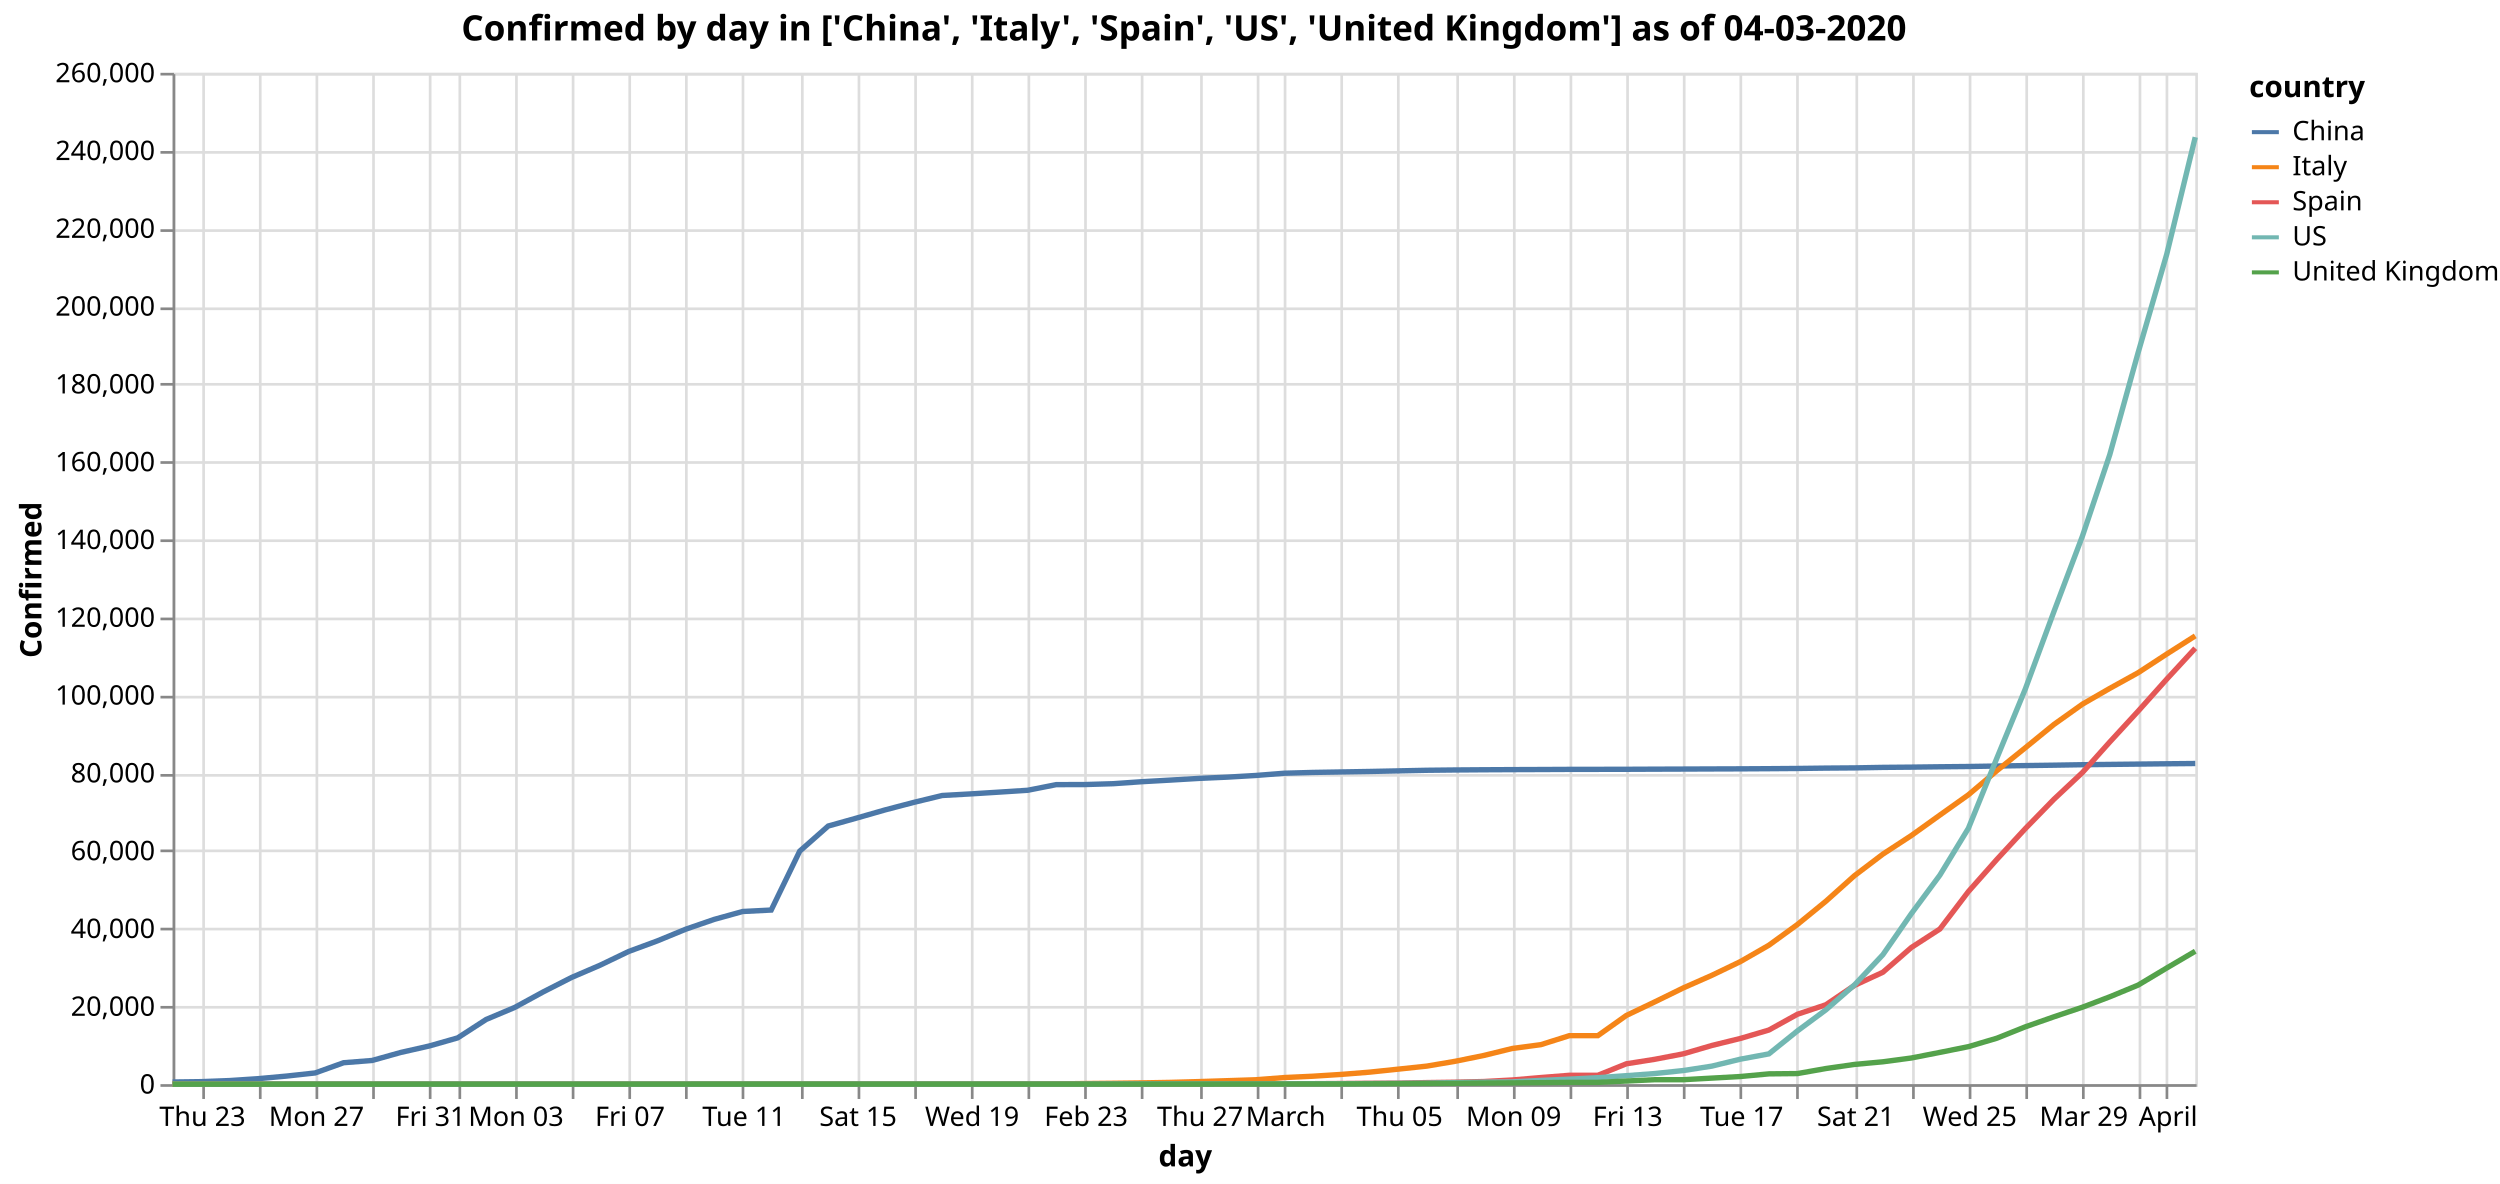
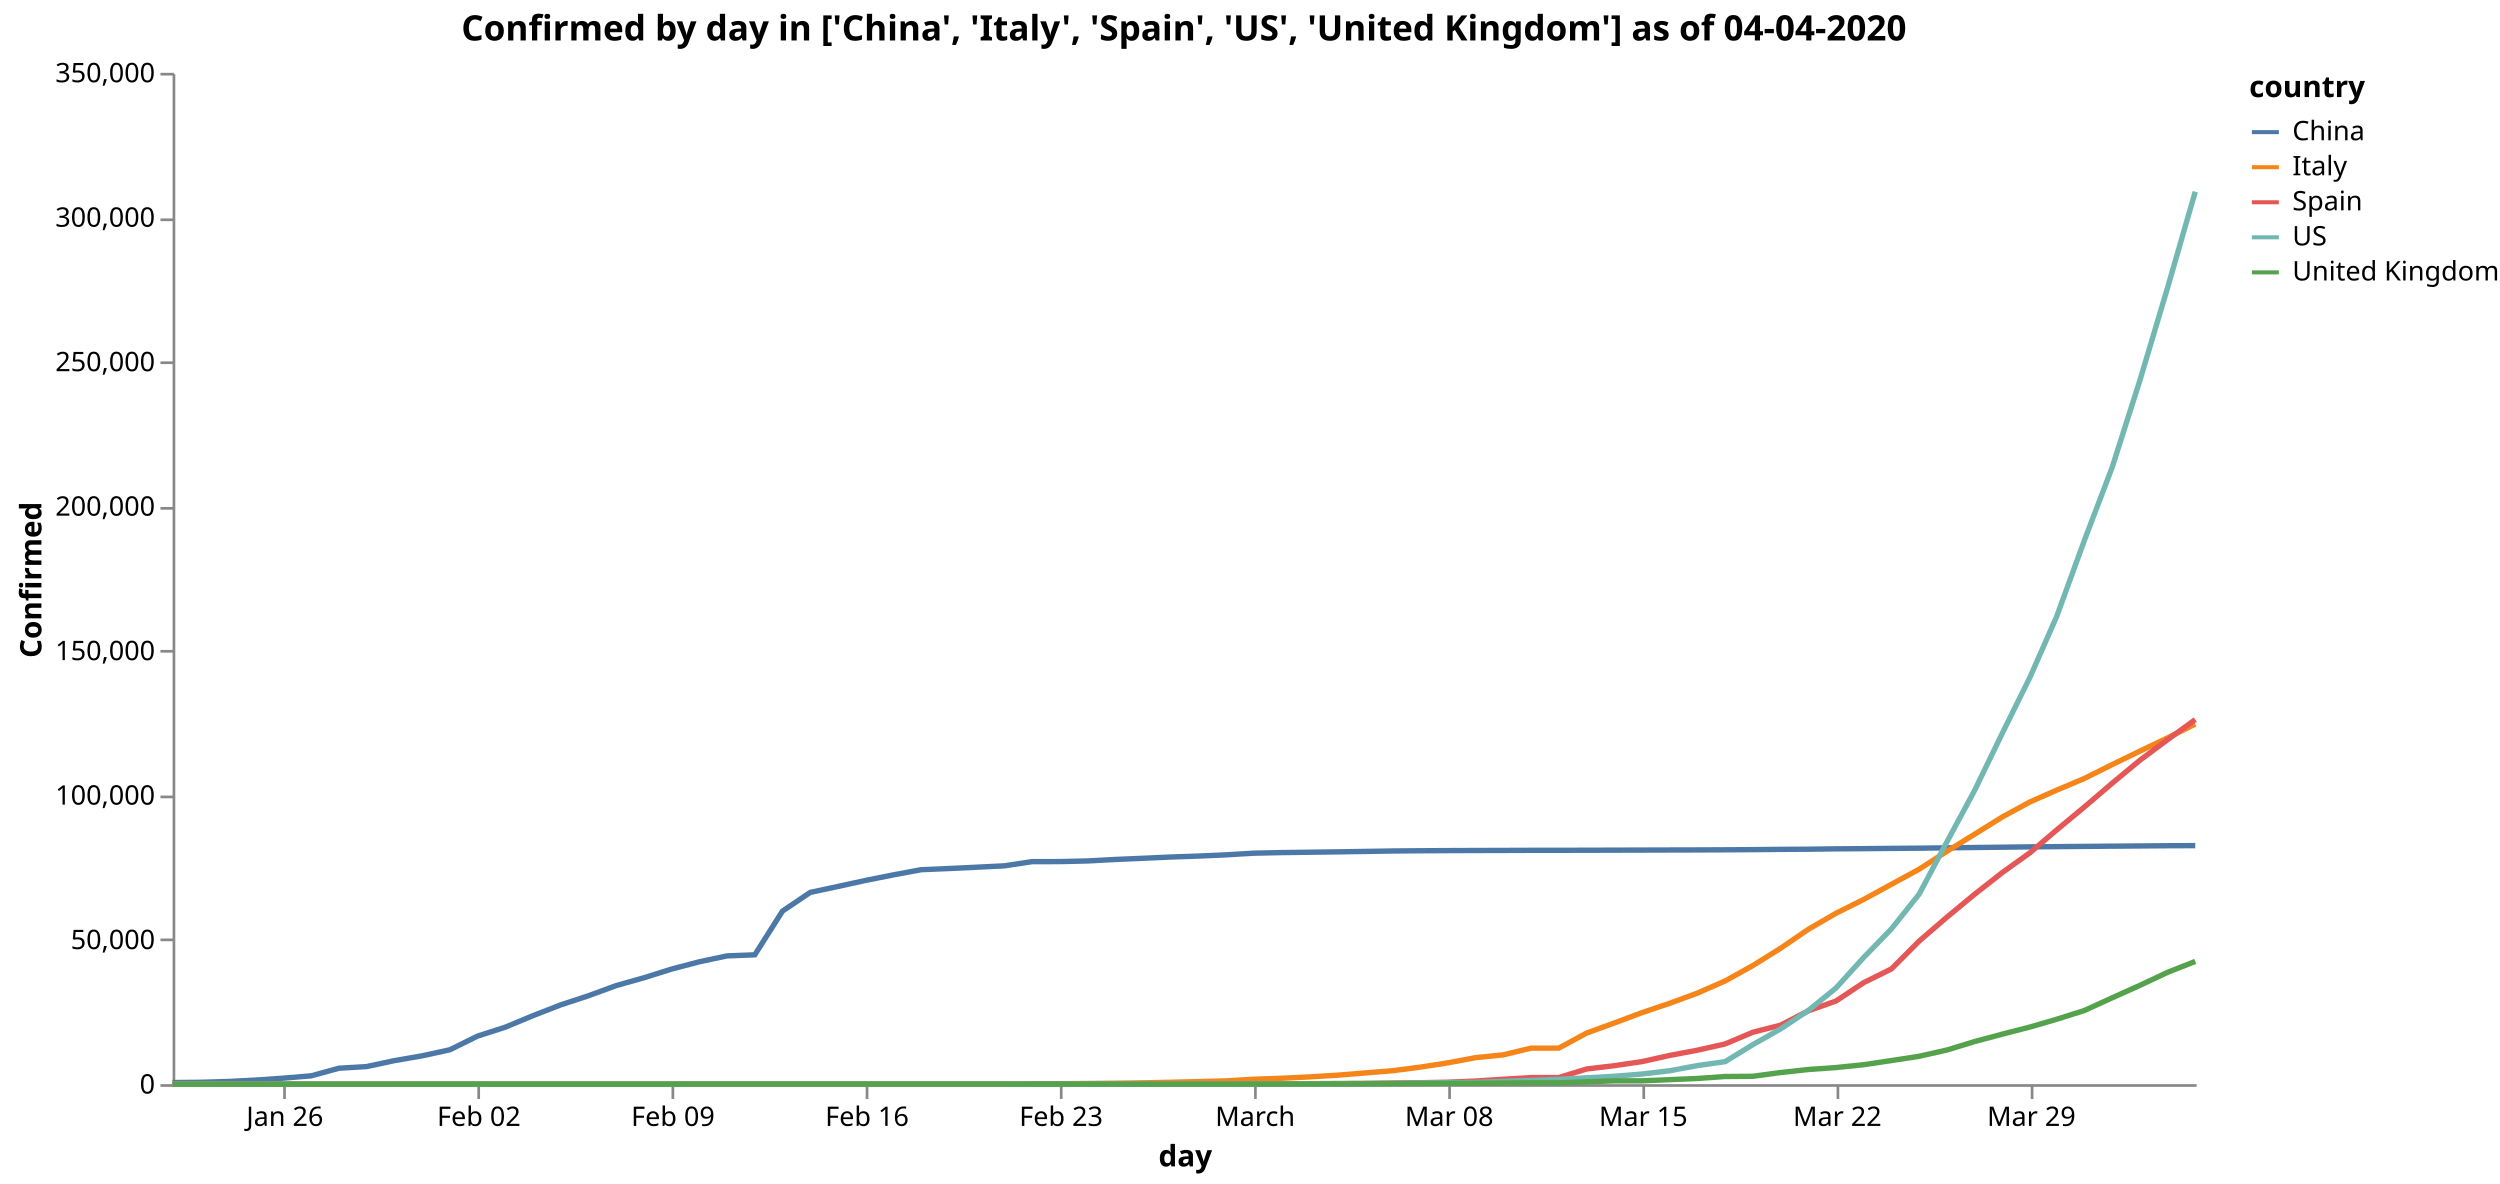
<svg xmlns="http://www.w3.org/2000/svg" class="marks" width="927" height="439" viewBox="0 0 927 439" version="1.1">
  <rect width="927" height="439" style="fill: white;" />
  <g transform="translate(64,27)">
    <g class="mark-group role-frame root">
      <g transform="translate(0,0)">
-         <path class="background" d="M0.5,0.5h750v375h-750Z" style="fill: none; stroke: #ddd;" />
+         <path class="background" d="M0,0h750v375h-750Z" style="fill: none; stroke: #ddd; stroke-width: 0;" />
        <g>
          <g class="mark-group role-axis">
            <g transform="translate(0.5,375.5)">
              <path class="background" d="M0,0h0v0h0Z" style="pointer-events: none; fill: none;" />
              <g>
-                 <g class="mark-rule role-axis-grid" style="pointer-events: none;">
-                   <line transform="translate(11,-375)" x2="0" y2="375" style="fill: none; stroke: #ddd; stroke-width: 1; opacity: 1;" />
-                   <line transform="translate(32,-375)" x2="0" y2="375" style="fill: none; stroke: #ddd; stroke-width: 1; opacity: 1;" />
-                   <line transform="translate(53,-375)" x2="0" y2="375" style="fill: none; stroke: #ddd; stroke-width: 1; opacity: 1;" />
-                   <line transform="translate(74,-375)" x2="0" y2="375" style="fill: none; stroke: #ddd; stroke-width: 1; opacity: 1;" />
-                   <line transform="translate(95,-375)" x2="0" y2="375" style="fill: none; stroke: #ddd; stroke-width: 1; opacity: 1;" />
-                   <line transform="translate(106,-375)" x2="0" y2="375" style="fill: none; stroke: #ddd; stroke-width: 1; opacity: 1;" />
-                   <line transform="translate(127,-375)" x2="0" y2="375" style="fill: none; stroke: #ddd; stroke-width: 1; opacity: 1;" />
-                   <line transform="translate(148,-375)" x2="0" y2="375" style="fill: none; stroke: #ddd; stroke-width: 1; opacity: 1;" />
-                   <line transform="translate(169,-375)" x2="0" y2="375" style="fill: none; stroke: #ddd; stroke-width: 1; opacity: 1;" />
-                   <line transform="translate(190,-375)" x2="0" y2="375" style="fill: none; stroke: #ddd; stroke-width: 1; opacity: 1;" />
-                   <line transform="translate(211,-375)" x2="0" y2="375" style="fill: none; stroke: #ddd; stroke-width: 1; opacity: 1;" />
-                   <line transform="translate(233,-375)" x2="0" y2="375" style="fill: none; stroke: #ddd; stroke-width: 1; opacity: 1;" />
-                   <line transform="translate(254,-375)" x2="0" y2="375" style="fill: none; stroke: #ddd; stroke-width: 1; opacity: 1;" />
-                   <line transform="translate(275,-375)" x2="0" y2="375" style="fill: none; stroke: #ddd; stroke-width: 1; opacity: 1;" />
-                   <line transform="translate(296,-375)" x2="0" y2="375" style="fill: none; stroke: #ddd; stroke-width: 1; opacity: 1;" />
-                   <line transform="translate(317,-375)" x2="0" y2="375" style="fill: none; stroke: #ddd; stroke-width: 1; opacity: 1;" />
-                   <line transform="translate(338,-375)" x2="0" y2="375" style="fill: none; stroke: #ddd; stroke-width: 1; opacity: 1;" />
-                   <line transform="translate(359,-375)" x2="0" y2="375" style="fill: none; stroke: #ddd; stroke-width: 1; opacity: 1;" />
-                   <line transform="translate(381,-375)" x2="0" y2="375" style="fill: none; stroke: #ddd; stroke-width: 1; opacity: 1;" />
-                   <line transform="translate(402,-375)" x2="0" y2="375" style="fill: none; stroke: #ddd; stroke-width: 1; opacity: 1;" />
-                   <line transform="translate(412,-375)" x2="0" y2="375" style="fill: none; stroke: #ddd; stroke-width: 1; opacity: 1;" />
-                   <line transform="translate(433,-375)" x2="0" y2="375" style="fill: none; stroke: #ddd; stroke-width: 1; opacity: 1;" />
-                   <line transform="translate(454,-375)" x2="0" y2="375" style="fill: none; stroke: #ddd; stroke-width: 1; opacity: 1;" />
-                   <line transform="translate(476,-375)" x2="0" y2="375" style="fill: none; stroke: #ddd; stroke-width: 1; opacity: 1;" />
-                   <line transform="translate(497,-375)" x2="0" y2="375" style="fill: none; stroke: #ddd; stroke-width: 1; opacity: 1;" />
-                   <line transform="translate(518,-375)" x2="0" y2="375" style="fill: none; stroke: #ddd; stroke-width: 1; opacity: 1;" />
-                   <line transform="translate(539,-375)" x2="0" y2="375" style="fill: none; stroke: #ddd; stroke-width: 1; opacity: 1;" />
-                   <line transform="translate(560,-375)" x2="0" y2="375" style="fill: none; stroke: #ddd; stroke-width: 1; opacity: 1;" />
-                   <line transform="translate(581,-375)" x2="0" y2="375" style="fill: none; stroke: #ddd; stroke-width: 1; opacity: 1;" />
-                   <line transform="translate(602,-375)" x2="0" y2="375" style="fill: none; stroke: #ddd; stroke-width: 1; opacity: 1;" />
-                   <line transform="translate(624,-375)" x2="0" y2="375" style="fill: none; stroke: #ddd; stroke-width: 1; opacity: 1;" />
-                   <line transform="translate(645,-375)" x2="0" y2="375" style="fill: none; stroke: #ddd; stroke-width: 1; opacity: 1;" />
-                   <line transform="translate(666,-375)" x2="0" y2="375" style="fill: none; stroke: #ddd; stroke-width: 1; opacity: 1;" />
-                   <line transform="translate(687,-375)" x2="0" y2="375" style="fill: none; stroke: #ddd; stroke-width: 1; opacity: 1;" />
-                   <line transform="translate(708,-375)" x2="0" y2="375" style="fill: none; stroke: #ddd; stroke-width: 1; opacity: 1;" />
-                   <line transform="translate(729,-375)" x2="0" y2="375" style="fill: none; stroke: #ddd; stroke-width: 1; opacity: 1;" />
-                   <line transform="translate(739,-375)" x2="0" y2="375" style="fill: none; stroke: #ddd; stroke-width: 1; opacity: 1;" />
+                 <g class="mark-rule role-axis-tick" style="pointer-events: none;">
+                   <line transform="translate(41,0)" x2="0" y2="5" style="fill: none; stroke: #888; stroke-width: 1; opacity: 1;" />
+                   <line transform="translate(113,0)" x2="0" y2="5" style="fill: none; stroke: #888; stroke-width: 1; opacity: 1;" />
+                   <line transform="translate(185,0)" x2="0" y2="5" style="fill: none; stroke: #888; stroke-width: 1; opacity: 1;" />
+                   <line transform="translate(257,0)" x2="0" y2="5" style="fill: none; stroke: #888; stroke-width: 1; opacity: 1;" />
+                   <line transform="translate(329,0)" x2="0" y2="5" style="fill: none; stroke: #888; stroke-width: 1; opacity: 1;" />
+                   <line transform="translate(401,0)" x2="0" y2="5" style="fill: none; stroke: #888; stroke-width: 1; opacity: 1;" />
+                   <line transform="translate(473,0)" x2="0" y2="5" style="fill: none; stroke: #888; stroke-width: 1; opacity: 1;" />
+                   <line transform="translate(545,0)" x2="0" y2="5" style="fill: none; stroke: #888; stroke-width: 1; opacity: 1;" />
+                   <line transform="translate(617,0)" x2="0" y2="5" style="fill: none; stroke: #888; stroke-width: 1; opacity: 1;" />
+                   <line transform="translate(689,0)" x2="0" y2="5" style="fill: none; stroke: #888; stroke-width: 1; opacity: 1;" />
+                 </g>
+                 <g class="mark-text role-axis-label" style="pointer-events: none;">
+                   <text text-anchor="middle" transform="translate(41.11936,15)" style="font-family: sans-serif; font-size: 10px; fill: #000; opacity: 1;">Jan 26</text>
+                   <text text-anchor="middle" transform="translate(113.0782,15)" style="font-family: sans-serif; font-size: 10px; fill: #000; opacity: 1;">Feb 02</text>
+                   <text text-anchor="middle" transform="translate(185.0371,15)" style="font-family: sans-serif; font-size: 10px; fill: #000; opacity: 1;">Feb 09</text>
+                   <text text-anchor="middle" transform="translate(256.996,15)" style="font-family: sans-serif; font-size: 10px; fill: #000; opacity: 1;">Feb 16</text>
+                   <text text-anchor="middle" transform="translate(328.9549,15)" style="font-family: sans-serif; font-size: 10px; fill: #000; opacity: 1;">Feb 23</text>
+                   <text text-anchor="middle" transform="translate(400.9138,15)" style="font-family: sans-serif; font-size: 10px; fill: #000; opacity: 1;">March</text>
+                   <text text-anchor="middle" transform="translate(472.8726,15)" style="font-family: sans-serif; font-size: 10px; fill: #000; opacity: 1;">Mar 08</text>
+                   <text text-anchor="middle" transform="translate(544.8315,15)" style="font-family: sans-serif; font-size: 10px; fill: #000; opacity: 1;">Mar 15</text>
+                   <text text-anchor="middle" transform="translate(616.7904,15)" style="font-family: sans-serif; font-size: 10px; fill: #000; opacity: 1;">Mar 22</text>
+                   <text text-anchor="middle" transform="translate(688.7493,15)" style="font-family: sans-serif; font-size: 10px; fill: #000; opacity: 1;">Mar 29</text>
+                 </g>
+                 <g class="mark-rule role-axis-domain" style="pointer-events: none;">
+                   <line transform="translate(0,0)" x2="750" y2="0" style="fill: none; stroke: #888; stroke-width: 1; opacity: 1;" />
+                 </g>
+                 <g class="mark-text role-axis-title" style="pointer-events: none;">
+                   <text text-anchor="middle" transform="translate(375,30)" style="font-family: sans-serif; font-size: 11px; font-weight: bold; fill: #000; opacity: 1;">day</text>
                </g>
              </g>
              <path class="foreground" d="" style="pointer-events: none; display: none; fill: none;" />
            </g>
          </g>
          <g class="mark-group role-axis">
            <g transform="translate(0.5,0.5)">
              <path class="background" d="M0,0h0v0h0Z" style="pointer-events: none; fill: none;" />
              <g>
-                 <g class="mark-rule role-axis-grid" style="pointer-events: none;">
-                   <line transform="translate(0,375)" x2="750" y2="0" style="fill: none; stroke: #ddd; stroke-width: 1; opacity: 1;" />
-                   <line transform="translate(0,346)" x2="750" y2="0" style="fill: none; stroke: #ddd; stroke-width: 1; opacity: 1;" />
-                   <line transform="translate(0,317)" x2="750" y2="0" style="fill: none; stroke: #ddd; stroke-width: 1; opacity: 1;" />
-                   <line transform="translate(0,288)" x2="750" y2="0" style="fill: none; stroke: #ddd; stroke-width: 1; opacity: 1;" />
-                   <line transform="translate(0,260)" x2="750" y2="0" style="fill: none; stroke: #ddd; stroke-width: 1; opacity: 1;" />
-                   <line transform="translate(0,231)" x2="750" y2="0" style="fill: none; stroke: #ddd; stroke-width: 1; opacity: 1;" />
-                   <line transform="translate(0,202)" x2="750" y2="0" style="fill: none; stroke: #ddd; stroke-width: 1; opacity: 1;" />
-                   <line transform="translate(0,173)" x2="750" y2="0" style="fill: none; stroke: #ddd; stroke-width: 1; opacity: 1;" />
-                   <line transform="translate(0,144)" x2="750" y2="0" style="fill: none; stroke: #ddd; stroke-width: 1; opacity: 1;" />
-                   <line transform="translate(0,115)" x2="750" y2="0" style="fill: none; stroke: #ddd; stroke-width: 1; opacity: 1;" />
-                   <line transform="translate(0,87)" x2="750" y2="0" style="fill: none; stroke: #ddd; stroke-width: 1; opacity: 1;" />
-                   <line transform="translate(0,58)" x2="750" y2="0" style="fill: none; stroke: #ddd; stroke-width: 1; opacity: 1;" />
-                   <line transform="translate(0,29)" x2="750" y2="0" style="fill: none; stroke: #ddd; stroke-width: 1; opacity: 1;" />
-                   <line transform="translate(0,0)" x2="750" y2="0" style="fill: none; stroke: #ddd; stroke-width: 1; opacity: 1;" />
-                 </g>
-               </g>
-               <path class="foreground" d="" style="pointer-events: none; display: none; fill: none;" />
-             </g>
-           </g>
-           <g class="mark-group role-axis">
-             <g transform="translate(0.5,375.5)">
-               <path class="background" d="M0,0h0v0h0Z" style="pointer-events: none; fill: none;" />
-               <g>
-                 <g class="mark-rule role-axis-tick" style="pointer-events: none;">
-                   <line transform="translate(11,0)" x2="0" y2="5" style="fill: none; stroke: #888; stroke-width: 1; opacity: 1;" />
-                   <line transform="translate(32,0)" x2="0" y2="5" style="fill: none; stroke: #888; stroke-width: 1; opacity: 1;" />
-                   <line transform="translate(53,0)" x2="0" y2="5" style="fill: none; stroke: #888; stroke-width: 1; opacity: 1;" />
-                   <line transform="translate(74,0)" x2="0" y2="5" style="fill: none; stroke: #888; stroke-width: 1; opacity: 1;" />
-                   <line transform="translate(95,0)" x2="0" y2="5" style="fill: none; stroke: #888; stroke-width: 1; opacity: 1;" />
-                   <line transform="translate(106,0)" x2="0" y2="5" style="fill: none; stroke: #888; stroke-width: 1; opacity: 1;" />
-                   <line transform="translate(127,0)" x2="0" y2="5" style="fill: none; stroke: #888; stroke-width: 1; opacity: 1;" />
-                   <line transform="translate(148,0)" x2="0" y2="5" style="fill: none; stroke: #888; stroke-width: 1; opacity: 1;" />
-                   <line transform="translate(169,0)" x2="0" y2="5" style="fill: none; stroke: #888; stroke-width: 1; opacity: 1;" />
-                   <line transform="translate(190,0)" x2="0" y2="5" style="fill: none; stroke: #888; stroke-width: 1; opacity: 1;" />
-                   <line transform="translate(211,0)" x2="0" y2="5" style="fill: none; stroke: #888; stroke-width: 1; opacity: 1;" />
-                   <line transform="translate(233,0)" x2="0" y2="5" style="fill: none; stroke: #888; stroke-width: 1; opacity: 1;" />
-                   <line transform="translate(254,0)" x2="0" y2="5" style="fill: none; stroke: #888; stroke-width: 1; opacity: 1;" />
-                   <line transform="translate(275,0)" x2="0" y2="5" style="fill: none; stroke: #888; stroke-width: 1; opacity: 1;" />
-                   <line transform="translate(296,0)" x2="0" y2="5" style="fill: none; stroke: #888; stroke-width: 1; opacity: 1;" />
-                   <line transform="translate(317,0)" x2="0" y2="5" style="fill: none; stroke: #888; stroke-width: 1; opacity: 1;" />
-                   <line transform="translate(338,0)" x2="0" y2="5" style="fill: none; stroke: #888; stroke-width: 1; opacity: 1;" />
-                   <line transform="translate(359,0)" x2="0" y2="5" style="fill: none; stroke: #888; stroke-width: 1; opacity: 1;" />
-                   <line transform="translate(381,0)" x2="0" y2="5" style="fill: none; stroke: #888; stroke-width: 1; opacity: 1;" />
-                   <line transform="translate(402,0)" x2="0" y2="5" style="fill: none; stroke: #888; stroke-width: 1; opacity: 1;" />
-                   <line transform="translate(412,0)" x2="0" y2="5" style="fill: none; stroke: #888; stroke-width: 1; opacity: 1;" />
-                   <line transform="translate(433,0)" x2="0" y2="5" style="fill: none; stroke: #888; stroke-width: 1; opacity: 1;" />
-                   <line transform="translate(454,0)" x2="0" y2="5" style="fill: none; stroke: #888; stroke-width: 1; opacity: 1;" />
-                   <line transform="translate(476,0)" x2="0" y2="5" style="fill: none; stroke: #888; stroke-width: 1; opacity: 1;" />
-                   <line transform="translate(497,0)" x2="0" y2="5" style="fill: none; stroke: #888; stroke-width: 1; opacity: 1;" />
-                   <line transform="translate(518,0)" x2="0" y2="5" style="fill: none; stroke: #888; stroke-width: 1; opacity: 1;" />
-                   <line transform="translate(539,0)" x2="0" y2="5" style="fill: none; stroke: #888; stroke-width: 1; opacity: 1;" />
-                   <line transform="translate(560,0)" x2="0" y2="5" style="fill: none; stroke: #888; stroke-width: 1; opacity: 1;" />
-                   <line transform="translate(581,0)" x2="0" y2="5" style="fill: none; stroke: #888; stroke-width: 1; opacity: 1;" />
-                   <line transform="translate(602,0)" x2="0" y2="5" style="fill: none; stroke: #888; stroke-width: 1; opacity: 1;" />
-                   <line transform="translate(624,0)" x2="0" y2="5" style="fill: none; stroke: #888; stroke-width: 1; opacity: 1;" />
-                   <line transform="translate(645,0)" x2="0" y2="5" style="fill: none; stroke: #888; stroke-width: 1; opacity: 1;" />
-                   <line transform="translate(666,0)" x2="0" y2="5" style="fill: none; stroke: #888; stroke-width: 1; opacity: 1;" />
-                   <line transform="translate(687,0)" x2="0" y2="5" style="fill: none; stroke: #888; stroke-width: 1; opacity: 1;" />
-                   <line transform="translate(708,0)" x2="0" y2="5" style="fill: none; stroke: #888; stroke-width: 1; opacity: 1;" />
-                   <line transform="translate(729,0)" x2="0" y2="5" style="fill: none; stroke: #888; stroke-width: 1; opacity: 1;" />
-                   <line transform="translate(739,0)" x2="0" y2="5" style="fill: none; stroke: #888; stroke-width: 1; opacity: 1;" />
-                 </g>
-                 <g class="mark-text role-axis-label" style="pointer-events: none;">
-                   <text text-anchor="middle" transform="translate(10.56958,15)" style="font-family: sans-serif; font-size: 10px; fill: #000; opacity: 1;">Thu 23</text>
-                   <text text-anchor="middle" transform="translate(31.70875,15)" style="font-family: sans-serif; font-size: 10px; fill: #000; opacity: 0;">Sat 25</text>
-                   <text text-anchor="middle" transform="translate(52.84792,15)" style="font-family: sans-serif; font-size: 10px; fill: #000; opacity: 1;">Mon 27</text>
-                   <text text-anchor="middle" transform="translate(73.98708,15)" style="font-family: sans-serif; font-size: 10px; fill: #000; opacity: 0;">Wed 29</text>
-                   <text text-anchor="middle" transform="translate(95.12625,15)" style="font-family: sans-serif; font-size: 10px; fill: #000; opacity: 1;">Fri 31</text>
-                   <text text-anchor="middle" transform="translate(105.6958,15)" style="font-family: sans-serif; font-size: 10px; fill: #000; opacity: 0;">February</text>
-                   <text text-anchor="middle" transform="translate(126.835,15)" style="font-family: sans-serif; font-size: 10px; fill: #000; opacity: 1;">Mon 03</text>
-                   <text text-anchor="middle" transform="translate(147.9742,15)" style="font-family: sans-serif; font-size: 10px; fill: #000; opacity: 0;">Wed 05</text>
-                   <text text-anchor="middle" transform="translate(169.1133,15)" style="font-family: sans-serif; font-size: 10px; fill: #000; opacity: 1;">Fri 07</text>
-                   <text text-anchor="middle" transform="translate(190.2525,15)" style="font-family: sans-serif; font-size: 10px; fill: #000; opacity: 0;">Feb 09</text>
-                   <text text-anchor="middle" transform="translate(211.3917,15)" style="font-family: sans-serif; font-size: 10px; fill: #000; opacity: 1;">Tue 11</text>
-                   <text text-anchor="middle" transform="translate(232.5308,15)" style="font-family: sans-serif; font-size: 10px; fill: #000; opacity: 0;">Thu 13</text>
-                   <text text-anchor="middle" transform="translate(253.67,15)" style="font-family: sans-serif; font-size: 10px; fill: #000; opacity: 1;">Sat 15</text>
-                   <text text-anchor="middle" transform="translate(274.8092,15)" style="font-family: sans-serif; font-size: 10px; fill: #000; opacity: 0;">Mon 17</text>
-                   <text text-anchor="middle" transform="translate(295.9483,15)" style="font-family: sans-serif; font-size: 10px; fill: #000; opacity: 1;">Wed 19</text>
-                   <text text-anchor="middle" transform="translate(317.0875,15)" style="font-family: sans-serif; font-size: 10px; fill: #000; opacity: 0;">Fri 21</text>
-                   <text text-anchor="middle" transform="translate(338.2267,15)" style="font-family: sans-serif; font-size: 10px; fill: #000; opacity: 1;">Feb 23</text>
-                   <text text-anchor="middle" transform="translate(359.3658,15)" style="font-family: sans-serif; font-size: 10px; fill: #000; opacity: 0;">Tue 25</text>
-                   <text text-anchor="middle" transform="translate(380.505,15)" style="font-family: sans-serif; font-size: 10px; fill: #000; opacity: 1;">Thu 27</text>
-                   <text text-anchor="middle" transform="translate(401.6442,15)" style="font-family: sans-serif; font-size: 10px; fill: #000; opacity: 0;">Sat 29</text>
-                   <text text-anchor="middle" transform="translate(412.2137,15)" style="font-family: sans-serif; font-size: 10px; fill: #000; opacity: 1;">March</text>
-                   <text text-anchor="middle" transform="translate(433.3529,15)" style="font-family: sans-serif; font-size: 10px; fill: #000; opacity: 0;">Tue 03</text>
-                   <text text-anchor="middle" transform="translate(454.4921,15)" style="font-family: sans-serif; font-size: 10px; fill: #000; opacity: 1;">Thu 05</text>
-                   <text text-anchor="middle" transform="translate(475.6312,15)" style="font-family: sans-serif; font-size: 10px; fill: #000; opacity: 0;">Sat 07</text>
-                   <text text-anchor="middle" transform="translate(496.7704,15)" style="font-family: sans-serif; font-size: 10px; fill: #000; opacity: 1;">Mon 09</text>
-                   <text text-anchor="middle" transform="translate(517.9096,15)" style="font-family: sans-serif; font-size: 10px; fill: #000; opacity: 0;">Wed 11</text>
-                   <text text-anchor="middle" transform="translate(539.0487,15)" style="font-family: sans-serif; font-size: 10px; fill: #000; opacity: 1;">Fri 13</text>
-                   <text text-anchor="middle" transform="translate(560.1879,15)" style="font-family: sans-serif; font-size: 10px; fill: #000; opacity: 0;">Mar 15</text>
-                   <text text-anchor="middle" transform="translate(581.3271,15)" style="font-family: sans-serif; font-size: 10px; fill: #000; opacity: 1;">Tue 17</text>
-                   <text text-anchor="middle" transform="translate(602.4662,15)" style="font-family: sans-serif; font-size: 10px; fill: #000; opacity: 0;">Thu 19</text>
-                   <text text-anchor="middle" transform="translate(623.6054,15)" style="font-family: sans-serif; font-size: 10px; fill: #000; opacity: 1;">Sat 21</text>
-                   <text text-anchor="middle" transform="translate(644.7446,15)" style="font-family: sans-serif; font-size: 10px; fill: #000; opacity: 0;">Mon 23</text>
-                   <text text-anchor="middle" transform="translate(665.8837,15)" style="font-family: sans-serif; font-size: 10px; fill: #000; opacity: 1;">Wed 25</text>
-                   <text text-anchor="middle" transform="translate(687.0229,15)" style="font-family: sans-serif; font-size: 10px; fill: #000; opacity: 0;">Fri 27</text>
-                   <text text-anchor="middle" transform="translate(708.1621,15)" style="font-family: sans-serif; font-size: 10px; fill: #000; opacity: 1;">Mar 29</text>
-                   <text text-anchor="middle" transform="translate(728.8608,15)" style="font-family: sans-serif; font-size: 10px; fill: #000; opacity: 0;">Tue 31</text>
-                   <text text-anchor="middle" transform="translate(739.4304,15)" style="font-family: sans-serif; font-size: 10px; fill: #000; opacity: 1;">April</text>
-                 </g>
-                 <g class="mark-rule role-axis-domain" style="pointer-events: none;">
-                   <line transform="translate(0,0)" x2="750" y2="0" style="fill: none; stroke: #888; stroke-width: 1; opacity: 1;" />
-                 </g>
-                 <g class="mark-text role-axis-title" style="pointer-events: none;">
-                   <text text-anchor="middle" transform="translate(375,30)" style="font-family: sans-serif; font-size: 11px; font-weight: bold; fill: #000; opacity: 1;">day</text>
-                 </g>
-               </g>
-               <path class="foreground" d="" style="pointer-events: none; display: none; fill: none;" />
-             </g>
-           </g>
-           <g class="mark-group role-axis">
-             <g transform="translate(0.5,0.5)">
-               <path class="background" d="M0,0h0v0h0Z" style="pointer-events: none; fill: none;" />
-               <g>
                <g class="mark-rule role-axis-tick" style="pointer-events: none;">
                  <line transform="translate(0,375)" x2="-5" y2="0" style="fill: none; stroke: #888; stroke-width: 1; opacity: 1;" />
-                   <line transform="translate(0,346)" x2="-5" y2="0" style="fill: none; stroke: #888; stroke-width: 1; opacity: 1;" />
-                   <line transform="translate(0,317)" x2="-5" y2="0" style="fill: none; stroke: #888; stroke-width: 1; opacity: 1;" />
-                   <line transform="translate(0,288)" x2="-5" y2="0" style="fill: none; stroke: #888; stroke-width: 1; opacity: 1;" />
-                   <line transform="translate(0,260)" x2="-5" y2="0" style="fill: none; stroke: #888; stroke-width: 1; opacity: 1;" />
-                   <line transform="translate(0,231)" x2="-5" y2="0" style="fill: none; stroke: #888; stroke-width: 1; opacity: 1;" />
-                   <line transform="translate(0,202)" x2="-5" y2="0" style="fill: none; stroke: #888; stroke-width: 1; opacity: 1;" />
-                   <line transform="translate(0,173)" x2="-5" y2="0" style="fill: none; stroke: #888; stroke-width: 1; opacity: 1;" />
-                   <line transform="translate(0,144)" x2="-5" y2="0" style="fill: none; stroke: #888; stroke-width: 1; opacity: 1;" />
-                   <line transform="translate(0,115)" x2="-5" y2="0" style="fill: none; stroke: #888; stroke-width: 1; opacity: 1;" />
-                   <line transform="translate(0,87)" x2="-5" y2="0" style="fill: none; stroke: #888; stroke-width: 1; opacity: 1;" />
-                   <line transform="translate(0,58)" x2="-5" y2="0" style="fill: none; stroke: #888; stroke-width: 1; opacity: 1;" />
-                   <line transform="translate(0,29)" x2="-5" y2="0" style="fill: none; stroke: #888; stroke-width: 1; opacity: 1;" />
+                   <line transform="translate(0,321)" x2="-5" y2="0" style="fill: none; stroke: #888; stroke-width: 1; opacity: 1;" />
+                   <line transform="translate(0,268)" x2="-5" y2="0" style="fill: none; stroke: #888; stroke-width: 1; opacity: 1;" />
+                   <line transform="translate(0,214)" x2="-5" y2="0" style="fill: none; stroke: #888; stroke-width: 1; opacity: 1;" />
+                   <line transform="translate(0,161)" x2="-5" y2="0" style="fill: none; stroke: #888; stroke-width: 1; opacity: 1;" />
+                   <line transform="translate(0,107)" x2="-5" y2="0" style="fill: none; stroke: #888; stroke-width: 1; opacity: 1;" />
+                   <line transform="translate(0,54)" x2="-5" y2="0" style="fill: none; stroke: #888; stroke-width: 1; opacity: 1;" />
                  <line transform="translate(0,0)" x2="-5" y2="0" style="fill: none; stroke: #888; stroke-width: 1; opacity: 1;" />
                </g>
                <g class="mark-text role-axis-label" style="pointer-events: none;">
                  <text text-anchor="end" transform="translate(-7,378)" style="font-family: sans-serif; font-size: 10px; fill: #000; opacity: 1;">0</text>
-                   <text text-anchor="end" transform="translate(-7,349.1538)" style="font-family: sans-serif; font-size: 10px; fill: #000; opacity: 1;">20,000</text>
-                   <text text-anchor="end" transform="translate(-7,320.3077)" style="font-family: sans-serif; font-size: 10px; fill: #000; opacity: 1;">40,000</text>
-                   <text text-anchor="end" transform="translate(-7,291.4615)" style="font-family: sans-serif; font-size: 10px; fill: #000; opacity: 1;">60,000</text>
-                   <text text-anchor="end" transform="translate(-7,262.6154)" style="font-family: sans-serif; font-size: 10px; fill: #000; opacity: 1;">80,000</text>
-                   <text text-anchor="end" transform="translate(-7,233.7692)" style="font-family: sans-serif; font-size: 10px; fill: #000; opacity: 1;">100,000</text>
-                   <text text-anchor="end" transform="translate(-7,204.9231)" style="font-family: sans-serif; font-size: 10px; fill: #000; opacity: 1;">120,000</text>
-                   <text text-anchor="end" transform="translate(-7,176.0769)" style="font-family: sans-serif; font-size: 10px; fill: #000; opacity: 1;">140,000</text>
-                   <text text-anchor="end" transform="translate(-7,147.2308)" style="font-family: sans-serif; font-size: 10px; fill: #000; opacity: 1;">160,000</text>
-                   <text text-anchor="end" transform="translate(-7,118.3846)" style="font-family: sans-serif; font-size: 10px; fill: #000; opacity: 1;">180,000</text>
-                   <text text-anchor="end" transform="translate(-7,89.53846)" style="font-family: sans-serif; font-size: 10px; fill: #000; opacity: 1;">200,000</text>
-                   <text text-anchor="end" transform="translate(-7,60.69231)" style="font-family: sans-serif; font-size: 10px; fill: #000; opacity: 1;">220,000</text>
-                   <text text-anchor="end" transform="translate(-7,31.84615)" style="font-family: sans-serif; font-size: 10px; fill: #000; opacity: 1;">240,000</text>
-                   <text text-anchor="end" transform="translate(-7,3)" style="font-family: sans-serif; font-size: 10px; fill: #000; opacity: 1;">260,000</text>
+                   <text text-anchor="end" transform="translate(-7,324.4286)" style="font-family: sans-serif; font-size: 10px; fill: #000; opacity: 1;">50,000</text>
+                   <text text-anchor="end" transform="translate(-7,270.8571)" style="font-family: sans-serif; font-size: 10px; fill: #000; opacity: 1;">100,000</text>
+                   <text text-anchor="end" transform="translate(-7,217.2857)" style="font-family: sans-serif; font-size: 10px; fill: #000; opacity: 1;">150,000</text>
+                   <text text-anchor="end" transform="translate(-7,163.7143)" style="font-family: sans-serif; font-size: 10px; fill: #000; opacity: 1;">200,000</text>
+                   <text text-anchor="end" transform="translate(-7,110.1429)" style="font-family: sans-serif; font-size: 10px; fill: #000; opacity: 1;">250,000</text>
+                   <text text-anchor="end" transform="translate(-7,56.57143)" style="font-family: sans-serif; font-size: 10px; fill: #000; opacity: 1;">300,000</text>
+                   <text text-anchor="end" transform="translate(-7,3)" style="font-family: sans-serif; font-size: 10px; fill: #000; opacity: 1;">350,000</text>
                </g>
                <g class="mark-rule role-axis-domain" style="pointer-events: none;">
                  <line transform="translate(0,375)" x2="0" y2="-375" style="fill: none; stroke: #888; stroke-width: 1; opacity: 1;" />
                </g>
                <g class="mark-text role-axis-title" style="pointer-events: none;">
                  <text text-anchor="middle" transform="translate(-47.14746,187.5) rotate(-90) translate(0,-2)" style="font-family: sans-serif; font-size: 11px; font-weight: bold; fill: #000; opacity: 1;">Confirmed</text>
                </g>
              </g>
              <path class="foreground" d="" style="pointer-events: none; display: none; fill: none;" />
            </g>
          </g>
          <g class="mark-group role-scope pathgroup">
            <g transform="translate(0,0)">
              <path class="background" d="M0,0h750v375h-750Z" style="fill: none;" />
              <g>
                <g class="mark-line role-mark marks">
-                   <path d="M0,374.21L10.57,374.073L21.139,373.673L31.709,372.972L42.278,372.007L52.848,370.85L63.417,367.054L73.987,366.221L84.557,363.258L95.126,360.863L105.696,357.85L116.265,351.014L126.835,346.563L137.405,340.807L147.974,335.423L158.544,330.884L169.113,325.803L179.683,321.903L190.252,317.554L200.822,313.912L211.392,310.982L221.961,310.444L232.531,288.613L243.1,279.291L253.67,276.327L264.24,273.299L274.809,270.528L285.379,267.965L295.948,267.376L306.518,266.716L317.087,266.034L327.657,263.941L338.227,263.911L348.796,263.595L359.366,262.855L369.935,262.261L380.505,261.635L391.075,261.162L401.644,260.544L412.214,259.713L422.783,259.419L433.353,259.239L443.922,259.059L454.492,258.841L465.062,258.62L475.631,258.505L486.201,258.428L496.77,258.375L507.34,258.336L517.91,258.287L528.479,258.271L539.049,258.252L549.618,258.206L560.188,258.169L570.757,258.125L581.327,258.089L591.897,258.026L602.466,257.948L613.036,257.812L623.605,257.733L634.175,257.546L644.745,257.455L655.314,257.321L665.884,257.22L676.453,257.045L687.023,256.879L697.592,256.732L708.162,256.555L718.291,256.445L728.861,256.328L739.43,256.21L750,256.108" style="fill: none; stroke: #4c78a8; stroke-width: 2;" />
-                 </g>
-               </g>
-               <path class="foreground" d="" style="display: none; fill: none;" />
-             </g>
-             <g transform="translate(0,0)">
-               <path class="background" d="M0,0h750v375h-750Z" style="fill: none;" />
-               <g>
-                 <g class="mark-line role-mark marks">
-                   <path d="M0,375L10.57,375L21.139,375L31.709,375L42.278,375L52.848,375L63.417,375L73.987,375L84.557,375L95.126,374.997L105.696,374.997L116.265,374.997L126.835,374.997L137.405,374.997L147.974,374.997L158.544,374.997L169.113,374.996L179.683,374.996L190.252,374.996L200.822,374.996L211.392,374.996L221.961,374.996L232.531,374.996L243.1,374.996L253.67,374.996L264.24,374.996L274.809,374.996L285.379,374.996L295.948,374.996L306.518,374.996L317.087,374.971L327.657,374.911L338.227,374.776L348.796,374.67L359.366,374.536L369.935,374.347L380.505,374.055L391.075,373.719L401.644,373.373L412.214,372.557L422.783,372.063L433.353,371.391L443.922,370.545L454.492,369.436L465.062,368.313L475.631,366.515L486.201,364.363L496.77,361.771L507.34,360.362L517.91,357.026L528.479,357.026L539.049,349.529L549.618,344.485L560.188,339.307L570.757,334.644L581.327,329.559L591.897,323.491L602.466,315.815L613.036,307.181L623.605,297.724L634.175,289.705L644.745,282.798L655.314,275.227L665.884,267.712L676.453,258.766L687.023,250.243L697.592,241.627L708.162,234.102L718.291,228.261L728.861,222.415L739.43,215.518L750,208.786" style="fill: none; stroke: #f58518; stroke-width: 2;" />
-                 </g>
-               </g>
-               <path class="foreground" d="" style="display: none; fill: none;" />
-             </g>
-             <g transform="translate(0,0)">
-               <path class="background" d="M0,0h750v375h-750Z" style="fill: none;" />
-               <g>
-                 <g class="mark-line role-mark marks">
-                   <path d="M0,375L10.57,375L21.139,375L31.709,375L42.278,375L52.848,375L63.417,375L73.987,375L84.557,375L95.126,375L105.696,374.999L116.265,374.999L126.835,374.999L137.405,374.999L147.974,374.999L158.544,374.999L169.113,374.999L179.683,374.999L190.252,374.997L200.822,374.997L211.392,374.997L221.961,374.997L232.531,374.997L243.1,374.997L253.67,374.997L264.24,374.997L274.809,374.997L285.379,374.997L295.948,374.997L306.518,374.997L317.087,374.997L327.657,374.997L338.227,374.997L348.796,374.997L359.366,374.991L369.935,374.981L380.505,374.978L391.075,374.954L401.644,374.935L412.214,374.879L422.783,374.827L433.353,374.762L443.922,374.68L454.492,374.626L465.062,374.423L475.631,374.279L486.201,374.029L496.77,373.452L507.34,372.555L517.91,371.716L528.479,371.716L539.049,367.454L549.618,365.782L560.188,363.753L570.757,360.661L581.327,358.056L591.897,354.938L602.466,349.092L613.036,345.562L623.605,338.403L634.175,333.508L644.745,324.323L655.314,317.474L665.884,303.584L676.453,291.655L687.023,280.213L697.592,269.373L708.162,259.457L718.291,248.14L728.861,236.65L739.43,224.83L750,213.368" style="fill: none; stroke: #e45756; stroke-width: 2;" />
-                 </g>
-               </g>
-               <path class="foreground" d="" style="display: none; fill: none;" />
-             </g>
-             <g transform="translate(0,0)">
-               <path class="background" d="M0,0h750v375h-750Z" style="fill: none;" />
-               <g>
-                 <g class="mark-line role-mark marks">
-                   <path d="M0,374.999L10.57,374.999L21.139,374.997L31.709,374.997L42.278,374.993L52.848,374.993L63.417,374.993L73.987,374.993L84.557,374.993L95.126,374.99L105.696,374.988L116.265,374.988L126.835,374.984L137.405,374.984L147.974,374.984L158.544,374.984L169.113,374.984L179.683,374.984L190.252,374.984L200.822,374.984L211.392,374.983L221.961,374.983L232.531,374.981L243.1,374.981L253.67,374.981L264.24,374.981L274.809,374.981L285.379,374.981L295.948,374.981L306.518,374.981L317.087,374.978L327.657,374.978L338.227,374.978L348.796,374.926L359.366,374.926L369.935,374.918L380.505,374.916L391.075,374.913L401.644,374.902L412.214,374.893L422.783,374.859L433.353,374.83L443.922,374.785L454.492,374.687L465.062,374.622L475.631,374.42L486.201,374.253L496.77,374.159L507.34,373.617L517.91,373.152L528.479,372.601L539.049,371.857L549.618,371.067L560.188,369.953L570.757,368.319L581.327,365.739L591.897,363.775L602.466,355.274L613.036,347.452L623.605,338.237L634.175,327.006L644.745,311.759L655.314,297.49L665.884,280.128L676.453,254.083L687.023,228.379L697.592,199.791L708.162,171.799L718.291,141.625L728.861,103.598L739.43,67.252L750,23.866" style="fill: none; stroke: #72b7b2; stroke-width: 2;" />
-                 </g>
-               </g>
-               <path class="foreground" d="" style="display: none; fill: none;" />
-             </g>
-             <g transform="translate(0,0)">
-               <path class="background" d="M0,0h750v375h-750Z" style="fill: none;" />
-               <g>
-                 <g class="mark-line role-mark marks">
-                   <path d="M0,375L10.57,375L21.139,375L31.709,375L42.278,375L52.848,375L63.417,375L73.987,375L84.557,375L95.126,374.997L105.696,374.997L116.265,374.997L126.835,374.997L137.405,374.997L147.974,374.997L158.544,374.997L169.113,374.996L179.683,374.996L190.252,374.996L200.822,374.988L211.392,374.988L221.961,374.987L232.531,374.987L243.1,374.987L253.67,374.987L264.24,374.987L274.809,374.987L285.379,374.987L295.948,374.987L306.518,374.987L317.087,374.987L327.657,374.987L338.227,374.987L348.796,374.981L359.366,374.981L369.935,374.981L380.505,374.978L391.075,374.971L401.644,374.967L412.214,374.948L422.783,374.942L433.353,374.926L443.922,374.876L454.492,374.833L465.062,374.763L475.631,374.701L486.201,374.605L496.77,374.536L507.34,374.446L517.91,374.338L528.479,374.338L539.049,373.843L549.618,373.35L560.188,373.349L570.757,372.763L581.327,372.173L591.897,371.189L602.466,371.083L613.036,369.211L623.605,367.692L634.175,366.714L644.745,365.299L655.314,363.225L665.884,361.096L676.453,357.963L687.023,353.733L697.592,350.031L708.162,346.471L718.291,342.616L728.861,338.249L739.43,331.925L750,325.712" style="fill: none; stroke: #54a24b; stroke-width: 2;" />
+                   <path d="M0,374.413L10.28,374.311L20.56,374.014L30.84,373.494L41.119,372.777L51.399,371.918L61.679,369.098L71.959,368.478L82.239,366.278L92.519,364.498L102.798,362.26L113.078,357.182L123.358,353.876L133.638,349.6L143.918,345.6L154.198,342.228L164.477,338.454L174.757,335.556L185.037,332.326L195.317,329.621L205.597,327.444L215.877,327.044L226.156,310.827L236.436,303.902L246.716,301.7L256.996,299.45L267.276,297.392L277.556,295.488L287.836,295.051L298.115,294.56L308.395,294.054L318.675,292.499L328.955,292.476L339.235,292.242L349.515,291.692L359.794,291.251L370.074,290.786L380.354,290.434L390.634,289.976L400.914,289.359L411.194,289.14L421.473,289.006L431.753,288.872L442.033,288.71L452.313,288.546L462.593,288.461L472.873,288.404L483.152,288.364L493.432,288.335L503.712,288.299L513.992,288.287L524.272,288.273L534.552,288.239L544.832,288.211L555.111,288.179L565.391,288.152L575.671,288.105L585.951,288.047L596.231,287.946L606.511,287.888L616.79,287.748L627.07,287.681L637.35,287.581L647.63,287.506L657.91,287.376L668.19,287.253L678.469,287.144L688.749,287.012L698.601,286.931L708.881,286.844L719.16,286.756L729.44,286.68L739.72,286.595L750,286.561" style="fill: none; stroke: #4c78a8; stroke-width: 2;" />
+                 </g>
+               </g>
+               <path class="foreground" d="" style="display: none; fill: none;" />
+             </g>
+             <g transform="translate(0,0)">
+               <path class="background" d="M0,0h750v375h-750Z" style="fill: none;" />
+               <g>
+                 <g class="mark-line role-mark marks">
+                   <path d="M0,375L10.28,375L20.56,375L30.84,375L41.119,375L51.399,375L61.679,375L71.959,375L82.239,375L92.519,374.998L102.798,374.998L113.078,374.998L123.358,374.998L133.638,374.998L143.918,374.998L154.198,374.998L164.477,374.997L174.757,374.997L185.037,374.997L195.317,374.997L205.597,374.997L215.877,374.997L226.156,374.997L236.436,374.997L246.716,374.997L256.996,374.997L267.276,374.997L277.556,374.997L287.836,374.997L298.115,374.997L308.395,374.979L318.675,374.934L328.955,374.834L339.235,374.755L349.515,374.655L359.794,374.515L370.074,374.298L380.354,374.049L390.634,373.791L400.914,373.185L411.194,372.819L421.473,372.319L431.753,371.69L442.033,370.866L452.313,370.033L462.593,368.697L472.873,367.098L483.152,365.173L493.432,364.126L503.712,361.648L513.992,361.648L524.272,356.079L534.552,352.332L544.832,348.485L555.111,345.021L565.391,341.244L575.671,336.736L585.951,331.034L596.231,324.62L606.511,317.595L616.79,311.638L627.07,306.507L637.35,300.883L647.63,295.301L657.91,288.655L668.19,282.324L678.469,275.923L688.749,270.333L698.601,265.994L708.881,261.651L719.16,256.528L729.44,251.526L739.72,246.614L750,241.466" style="fill: none; stroke: #f58518; stroke-width: 2;" />
+                 </g>
+               </g>
+               <path class="foreground" d="" style="display: none; fill: none;" />
+             </g>
+             <g transform="translate(0,0)">
+               <path class="background" d="M0,0h750v375h-750Z" style="fill: none;" />
+               <g>
+                 <g class="mark-line role-mark marks">
+                   <path d="M0,375L10.28,375L20.56,375L30.84,375L41.119,375L51.399,375L61.679,375L71.959,375L82.239,375L92.519,375L102.798,374.999L113.078,374.999L123.358,374.999L133.638,374.999L143.918,374.999L154.198,374.999L164.477,374.999L174.757,374.999L185.037,374.998L195.317,374.998L205.597,374.998L215.877,374.998L226.156,374.998L236.436,374.998L246.716,374.998L256.996,374.998L267.276,374.998L277.556,374.998L287.836,374.998L298.115,374.998L308.395,374.998L318.675,374.998L328.955,374.998L339.235,374.998L349.515,374.994L359.794,374.986L370.074,374.984L380.354,374.966L390.634,374.952L400.914,374.91L411.194,374.871L421.473,374.823L431.753,374.762L442.033,374.723L452.313,374.571L462.593,374.464L472.873,374.279L483.152,373.85L493.432,373.184L503.712,372.56L513.992,372.56L524.272,369.394L534.552,368.153L544.832,366.645L555.111,364.348L565.391,362.413L575.671,360.096L585.951,355.754L596.231,353.132L606.511,347.814L616.79,344.177L627.07,337.354L637.35,332.266L647.63,321.948L657.91,313.086L668.19,304.587L678.469,296.534L688.749,289.168L698.601,280.761L708.881,272.225L719.16,263.445L729.44,254.93L739.72,247.287L750,239.82" style="fill: none; stroke: #e45756; stroke-width: 2;" />
+                 </g>
+               </g>
+               <path class="foreground" d="" style="display: none; fill: none;" />
+             </g>
+             <g transform="translate(0,0)">
+               <path class="background" d="M0,0h750v375h-750Z" style="fill: none;" />
+               <g>
+                 <g class="mark-line role-mark marks">
+                   <path d="M0,374.999L10.28,374.999L20.56,374.998L30.84,374.998L41.119,374.995L51.399,374.995L61.679,374.995L71.959,374.995L82.239,374.995L92.519,374.993L102.798,374.991L113.078,374.991L123.358,374.988L133.638,374.988L143.918,374.988L154.198,374.988L164.477,374.988L174.757,374.988L185.037,374.988L195.317,374.988L205.597,374.987L215.877,374.987L226.156,374.986L236.436,374.986L246.716,374.986L256.996,374.986L267.276,374.986L277.556,374.986L287.836,374.986L298.115,374.986L308.395,374.984L318.675,374.984L328.955,374.984L339.235,374.945L349.515,374.945L359.794,374.939L370.074,374.938L380.354,374.936L390.634,374.927L400.914,374.921L411.194,374.895L421.473,374.874L431.753,374.84L442.033,374.768L452.313,374.719L462.593,374.569L472.873,374.445L483.152,374.375L493.432,373.973L503.712,373.627L513.992,373.218L524.272,372.665L534.552,372.078L544.832,371.251L555.111,370.037L565.391,368.12L575.671,366.661L585.951,360.346L596.231,354.536L606.511,347.69L616.79,339.347L627.07,328.021L637.35,317.421L647.63,304.524L657.91,285.176L668.19,266.082L678.469,244.845L688.749,224.051L698.601,201.635L708.881,173.387L719.16,146.387L729.44,114.158L739.72,79.729L750,44.089" style="fill: none; stroke: #72b7b2; stroke-width: 2;" />
+                 </g>
+               </g>
+               <path class="foreground" d="" style="display: none; fill: none;" />
+             </g>
+             <g transform="translate(0,0)">
+               <path class="background" d="M0,0h750v375h-750Z" style="fill: none;" />
+               <g>
+                 <g class="mark-line role-mark marks">
+                   <path d="M0,375L10.28,375L20.56,375L30.84,375L41.119,375L51.399,375L61.679,375L71.959,375L82.239,375L92.519,374.998L102.798,374.998L113.078,374.998L123.358,374.998L133.638,374.998L143.918,374.998L154.198,374.998L164.477,374.997L174.757,374.997L185.037,374.997L195.317,374.991L205.597,374.991L215.877,374.99L226.156,374.99L236.436,374.99L246.716,374.99L256.996,374.99L267.276,374.99L277.556,374.99L287.836,374.99L298.115,374.99L308.395,374.99L318.675,374.99L328.955,374.99L339.235,374.986L349.515,374.986L359.794,374.986L370.074,374.984L380.354,374.979L390.634,374.975L400.914,374.961L411.194,374.957L421.473,374.945L431.753,374.908L442.033,374.876L452.313,374.824L462.593,374.778L472.873,374.706L483.152,374.655L493.432,374.589L503.712,374.508L513.992,374.508L524.272,374.141L534.552,373.774L544.832,373.773L555.111,373.338L565.391,372.9L575.671,372.169L585.951,372.09L596.231,370.699L606.511,369.571L616.79,368.845L627.07,367.794L637.35,366.253L647.63,364.671L657.91,362.344L668.19,359.202L678.469,356.451L688.749,353.807L698.601,350.943L708.881,347.699L719.16,343.002L729.44,338.386L739.72,333.548L750,329.489" style="fill: none; stroke: #54a24b; stroke-width: 2;" />
                </g>
              </g>
              <path class="foreground" d="" style="display: none; fill: none;" />
            </g>
          </g>
          <g class="mark-group role-legend">
            <g transform="translate(770,0)">
              <path class="background" d="M0,0h88v79h-88Z" style="pointer-events: none; fill: none;" />
              <g>
                <g class="mark-group role-legend-entry">
                  <g transform="translate(0,16)">
                    <path class="background" d="M0,0h0v0h0Z" style="pointer-events: none; fill: none;" />
                    <g>
                      <g class="mark-group role-scope">
                        <g transform="translate(0,0)">
                          <path class="background" d="M0,0h87.152v11h-87.152Z" style="pointer-events: none; fill: none; opacity: 1;" />
                          <g>
                            <g class="mark-symbol role-legend-symbol" style="pointer-events: none;">
                              <path transform="translate(6,6)" d="M-5,0L5,0" style="fill: none; stroke: #4c78a8; stroke-width: 1.5; opacity: 1;" />
                            </g>
                            <g class="mark-text role-legend-label" style="pointer-events: none;">
                              <text text-anchor="start" transform="translate(16,9)" style="font-family: sans-serif; font-size: 10px; fill: #000; opacity: 1;">China</text>
                            </g>
                          </g>
                          <path class="foreground" d="" style="pointer-events: none; display: none; fill: none;" />
                        </g>
                        <g transform="translate(0,13)">
                          <path class="background" d="M0,0h87.152v11h-87.152Z" style="pointer-events: none; fill: none; opacity: 1;" />
                          <g>
                            <g class="mark-symbol role-legend-symbol" style="pointer-events: none;">
                              <path transform="translate(6,6)" d="M-5,0L5,0" style="fill: none; stroke: #f58518; stroke-width: 1.5; opacity: 1;" />
                            </g>
                            <g class="mark-text role-legend-label" style="pointer-events: none;">
                              <text text-anchor="start" transform="translate(16,9)" style="font-family: sans-serif; font-size: 10px; fill: #000; opacity: 1;">Italy</text>
                            </g>
                          </g>
                          <path class="foreground" d="" style="pointer-events: none; display: none; fill: none;" />
                        </g>
                        <g transform="translate(0,26)">
                          <path class="background" d="M0,0h87.152v11h-87.152Z" style="pointer-events: none; fill: none; opacity: 1;" />
                          <g>
                            <g class="mark-symbol role-legend-symbol" style="pointer-events: none;">
                              <path transform="translate(6,6)" d="M-5,0L5,0" style="fill: none; stroke: #e45756; stroke-width: 1.5; opacity: 1;" />
                            </g>
                            <g class="mark-text role-legend-label" style="pointer-events: none;">
                              <text text-anchor="start" transform="translate(16,9)" style="font-family: sans-serif; font-size: 10px; fill: #000; opacity: 1;">Spain</text>
                            </g>
                          </g>
                          <path class="foreground" d="" style="pointer-events: none; display: none; fill: none;" />
                        </g>
                        <g transform="translate(0,39)">
                          <path class="background" d="M0,0h87.152v11h-87.152Z" style="pointer-events: none; fill: none; opacity: 1;" />
                          <g>
                            <g class="mark-symbol role-legend-symbol" style="pointer-events: none;">
                              <path transform="translate(6,6)" d="M-5,0L5,0" style="fill: none; stroke: #72b7b2; stroke-width: 1.5; opacity: 1;" />
                            </g>
                            <g class="mark-text role-legend-label" style="pointer-events: none;">
                              <text text-anchor="start" transform="translate(16,9)" style="font-family: sans-serif; font-size: 10px; fill: #000; opacity: 1;">US</text>
                            </g>
                          </g>
                          <path class="foreground" d="" style="pointer-events: none; display: none; fill: none;" />
                        </g>
                        <g transform="translate(0,52)">
                          <path class="background" d="M0,0h87.152v11h-87.152Z" style="pointer-events: none; fill: none; opacity: 1;" />
                          <g>
                            <g class="mark-symbol role-legend-symbol" style="pointer-events: none;">
                              <path transform="translate(6,6)" d="M-5,0L5,0" style="fill: none; stroke: #54a24b; stroke-width: 1.5; opacity: 1;" />
                            </g>
                            <g class="mark-text role-legend-label" style="pointer-events: none;">
                              <text text-anchor="start" transform="translate(16,9)" style="font-family: sans-serif; font-size: 10px; fill: #000; opacity: 1;">United Kingdom</text>
                            </g>
                          </g>
                          <path class="foreground" d="" style="pointer-events: none; display: none; fill: none;" />
                        </g>
                      </g>
                    </g>
                    <path class="foreground" d="" style="pointer-events: none; display: none; fill: none;" />
                  </g>
                </g>
                <g class="mark-text role-legend-title" style="pointer-events: none;">
                  <text text-anchor="start" transform="translate(0,9)" style="font-family: sans-serif; font-size: 11px; font-weight: bold; fill: #000; opacity: 1;">country</text>
                </g>
              </g>
              <path class="foreground" d="" style="pointer-events: none; display: none; fill: none;" />
            </g>
          </g>
          <g class="mark-group role-title">
            <g transform="translate(375,-22)">
              <path class="background" d="M0,0h0v0h0Z" style="pointer-events: none; fill: none;" />
              <g>
                <g class="mark-text role-title-text" style="pointer-events: none;">
-                   <text text-anchor="middle" transform="translate(0,10)" style="font-family: sans-serif; font-size: 13px; font-weight: bold; fill: #000; opacity: 1;">Confirmed by day in ['China', 'Italy', 'Spain', 'US', 'United Kingdom'] as of 04-03-2020</text>
+                   <text text-anchor="middle" transform="translate(0,10)" style="font-family: sans-serif; font-size: 13px; font-weight: bold; fill: #000; opacity: 1;">Confirmed by day in ['China', 'Italy', 'Spain', 'US', 'United Kingdom'] as of 04-04-2020</text>
                </g>
              </g>
              <path class="foreground" d="" style="pointer-events: none; display: none; fill: none;" />
            </g>
          </g>
        </g>
        <path class="foreground" d="" style="display: none; fill: none;" />
      </g>
    </g>
  </g>
</svg>
